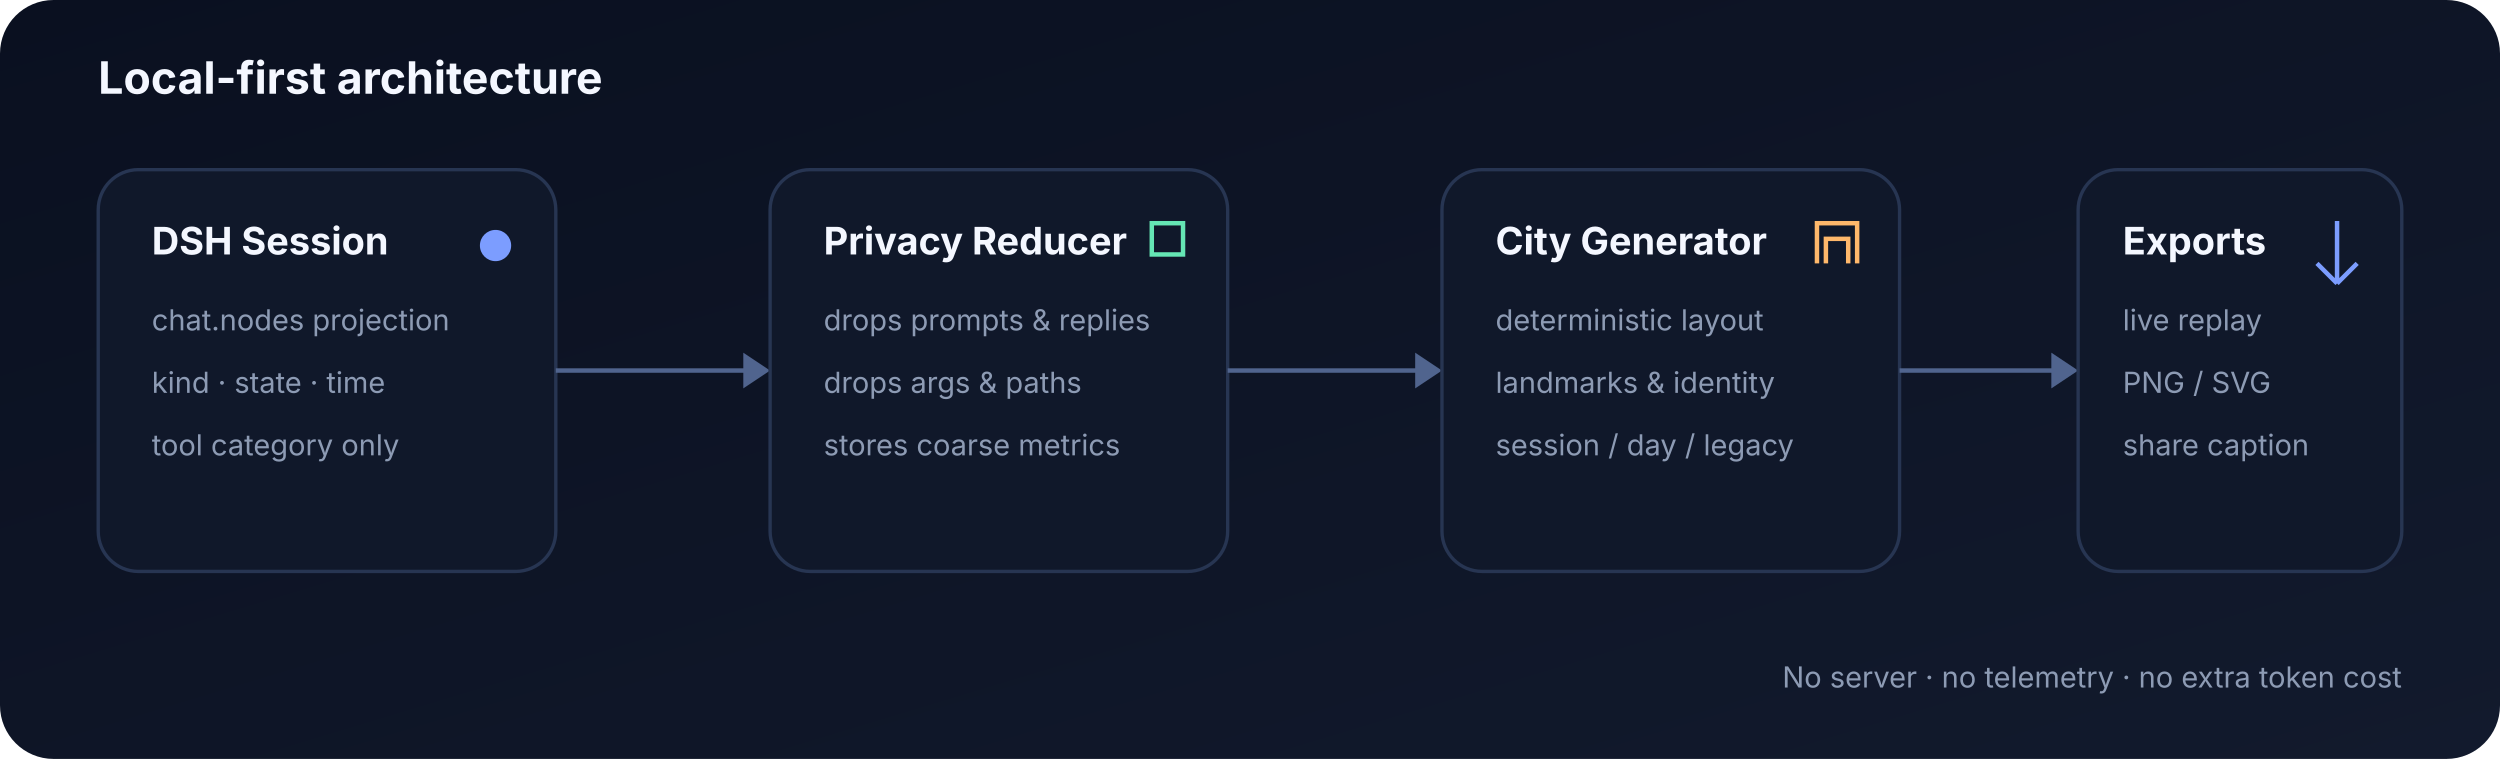
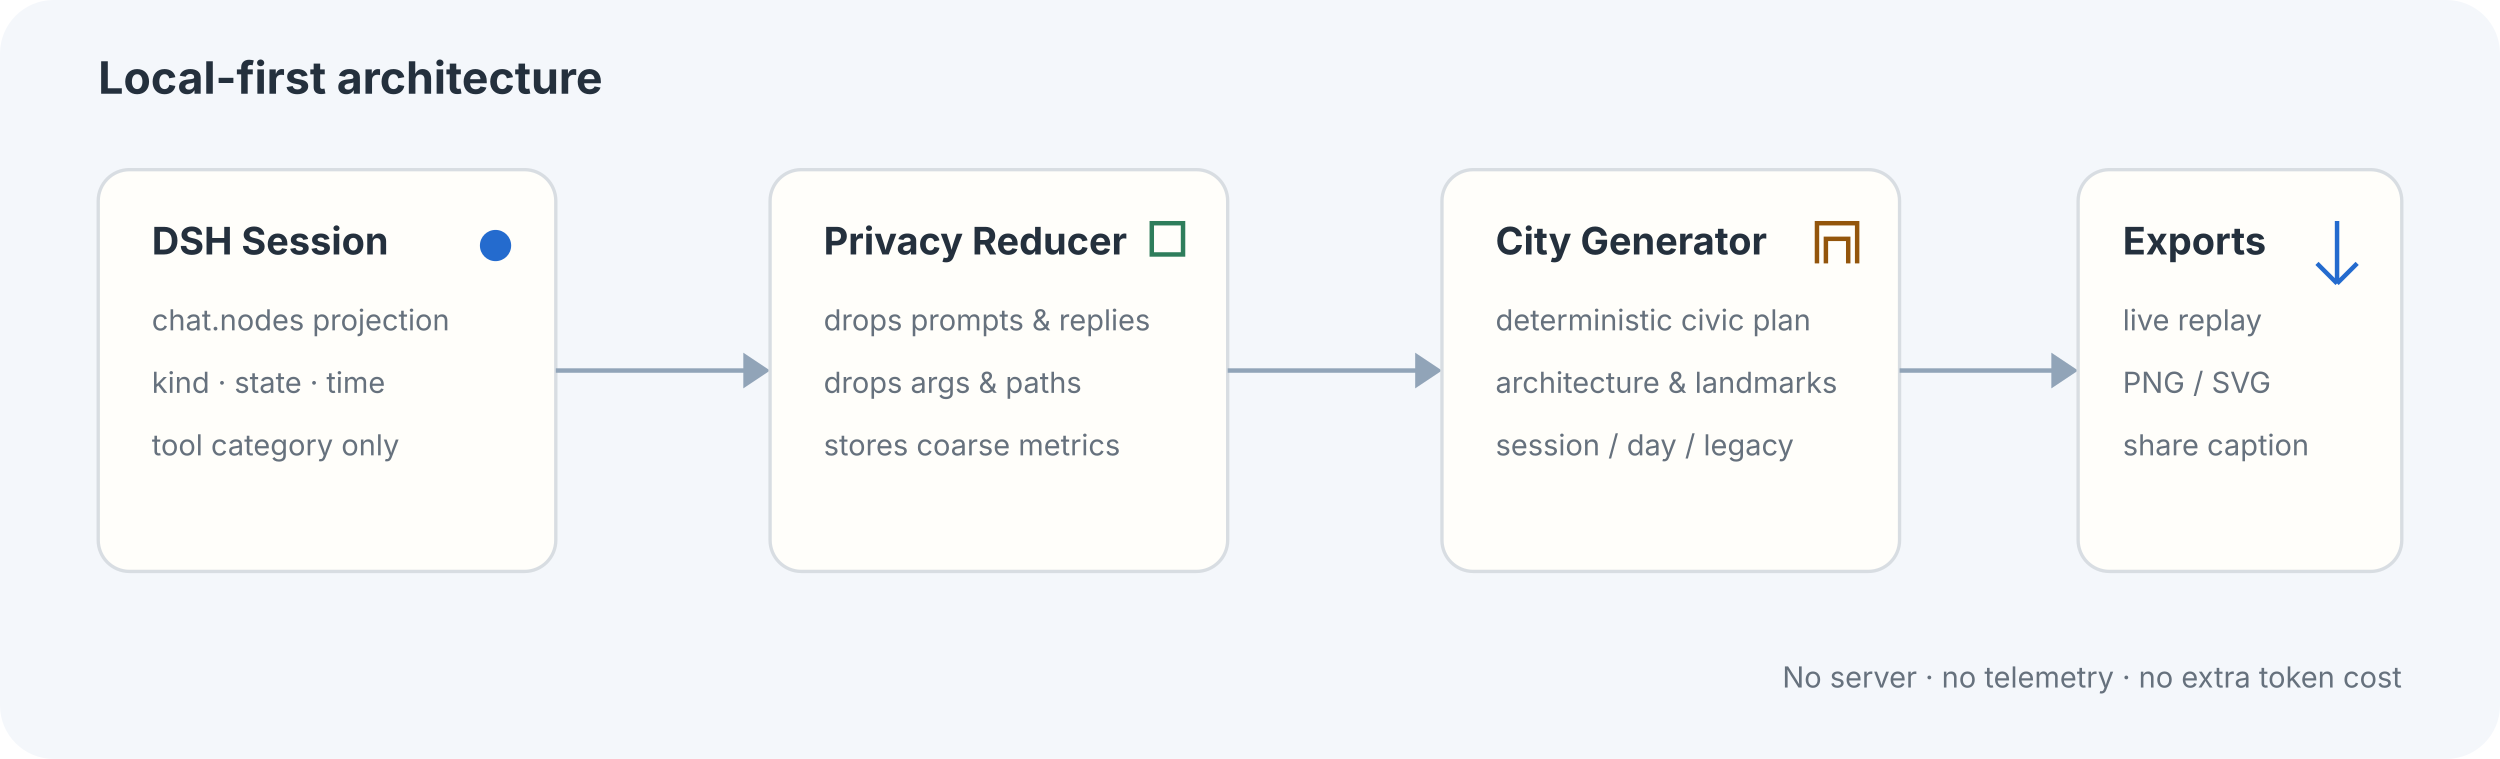
- <svg xmlns="http://www.w3.org/2000/svg" width="1120" height="340" viewBox="0 0 1120 340">
-   <defs>
-     <linearGradient id="g" x1="0" y1="0" x2="1" y2="1">
-       <stop stop-color="#0a1020" />
-       <stop offset="1" stop-color="#121a2d" />
-     </linearGradient>
-   </defs>
-   <rect width="1120" height="340" rx="24" fill="url(#g)" />
-   <style>text{font-family:Inter,system-ui,sans-serif}.t{fill:#f4f7ff;font-weight:700}.s{fill:#8d9bb4;font-size:13px}.box{fill:#10182a;stroke:#273552;stroke-width:1.5}.a{fill:#7c9dff}.line{stroke:#50648e;stroke-width:2;fill:none}</style>
+ <svg xmlns="http://www.w3.org/2000/svg" width="1120" height="340" viewBox="0 0 1120 340" role="img" aria-labelledby="architecture-title architecture-desc">
+   <rect width="1120" height="340" rx="24" fill="#F4F7FB" />
+   <style>text{font-family:system-ui,-apple-system,"Segoe UI",sans-serif}.t{fill:#24303D;font-weight:700}.s{fill:#66717D;font-size:13px}.box{fill:#FFFEFA;stroke:#D8DDE2;stroke-width:1.5}.a{fill:#246BCE}.line{stroke:#91A4B8;stroke-width:2;fill:none}</style>
  <g transform="translate(44 76)">
-     <rect class="box" width="205" height="180" rx="18" />
+     <rect class="box" width="205" height="180" rx="14" />
    <text class="t" x="24" y="38" font-size="17">DSH Session</text>
    <text class="s" x="24" y="72">chat.nodes projection</text>
    <text class="s" x="24" y="100">kind · state · time</text>
    <text class="s" x="24" y="128">tool category only</text>
    <circle class="a" cx="178" cy="34" r="7" />
  </g>
  <path class="line" d="M249 166h92" />
-   <path d="m333 158 12 8-12 8" fill="#50648e" />
+   <path d="m333 158 12 8-12 8" fill="#91A4B8" />
  <g transform="translate(345 76)">
-     <rect class="box" width="205" height="180" rx="18" />
+     <rect class="box" width="205" height="180" rx="14" />
    <text class="t" x="24" y="38" font-size="17">Privacy Reducer</text>
    <text class="s" x="24" y="72">drops prompts &amp; replies</text>
    <text class="s" x="24" y="100">drops args &amp; paths</text>
    <text class="s" x="24" y="128">stores coarse metrics</text>
-     <path d="M171 24h14v14h-14z" fill="none" stroke="#65e6b4" stroke-width="2" />
+     <path d="M171 24h14v14h-14z" fill="none" stroke="#2E7D5B" stroke-width="2" />
  </g>
  <path class="line" d="M550 166h92" />
-   <path d="m634 158 12 8-12 8" fill="#50648e" />
+   <path d="m634 158 12 8-12 8" fill="#91A4B8" />
  <g transform="translate(646 76)">
-     <rect class="box" width="205" height="180" rx="18" />
+     <rect class="box" width="205" height="180" rx="14" />
    <text class="t" x="24" y="38" font-size="17">City Generator</text>
-     <text class="s" x="24" y="72">deterministic layout</text>
-     <text class="s" x="24" y="100">landmarks &amp; identity</text>
+     <text class="s" x="24" y="72">deterministic civic plan</text>
+     <text class="s" x="24" y="100">architecture &amp; landmarks</text>
    <text class="s" x="24" y="128">session / day / legacy</text>
-     <path d="M168 42v-18h18v18m-14 0V31h10v11" fill="none" stroke="#ffb86b" stroke-width="2" />
+     <path d="M168 42v-18h18v18m-14 0V31h10v11" fill="none" stroke="#93550B" stroke-width="2" />
  </g>
  <path class="line" d="M851 166h76" />
-   <path d="m919 158 12 8-12 8" fill="#50648e" />
+   <path d="m919 158 12 8-12 8" fill="#91A4B8" />
  <g transform="translate(931 76)">
-     <rect class="box" width="145" height="180" rx="18" />
+     <rect class="box" width="145" height="180" rx="14" />
    <text class="t" x="20" y="38" font-size="17">Exports</text>
    <text class="s" x="20" y="72">live replay</text>
    <text class="s" x="20" y="100">PNG / SVG</text>
    <text class="s" x="20" y="128">share caption</text>
-     <path d="M116 23v28m0 0 9-9m-9 9-9-9" fill="none" stroke="#7c9dff" stroke-width="2" />
+     <path d="M116 23v28m0 0 9-9m-9 9-9-9" fill="none" stroke="#246BCE" stroke-width="2" />
  </g>
  <text x="44" y="42" class="t" font-size="20">Local-first architecture</text>
  <text x="1076" y="308" text-anchor="end" class="s">No server · no telemetry · no extra token cost</text>
</svg>
